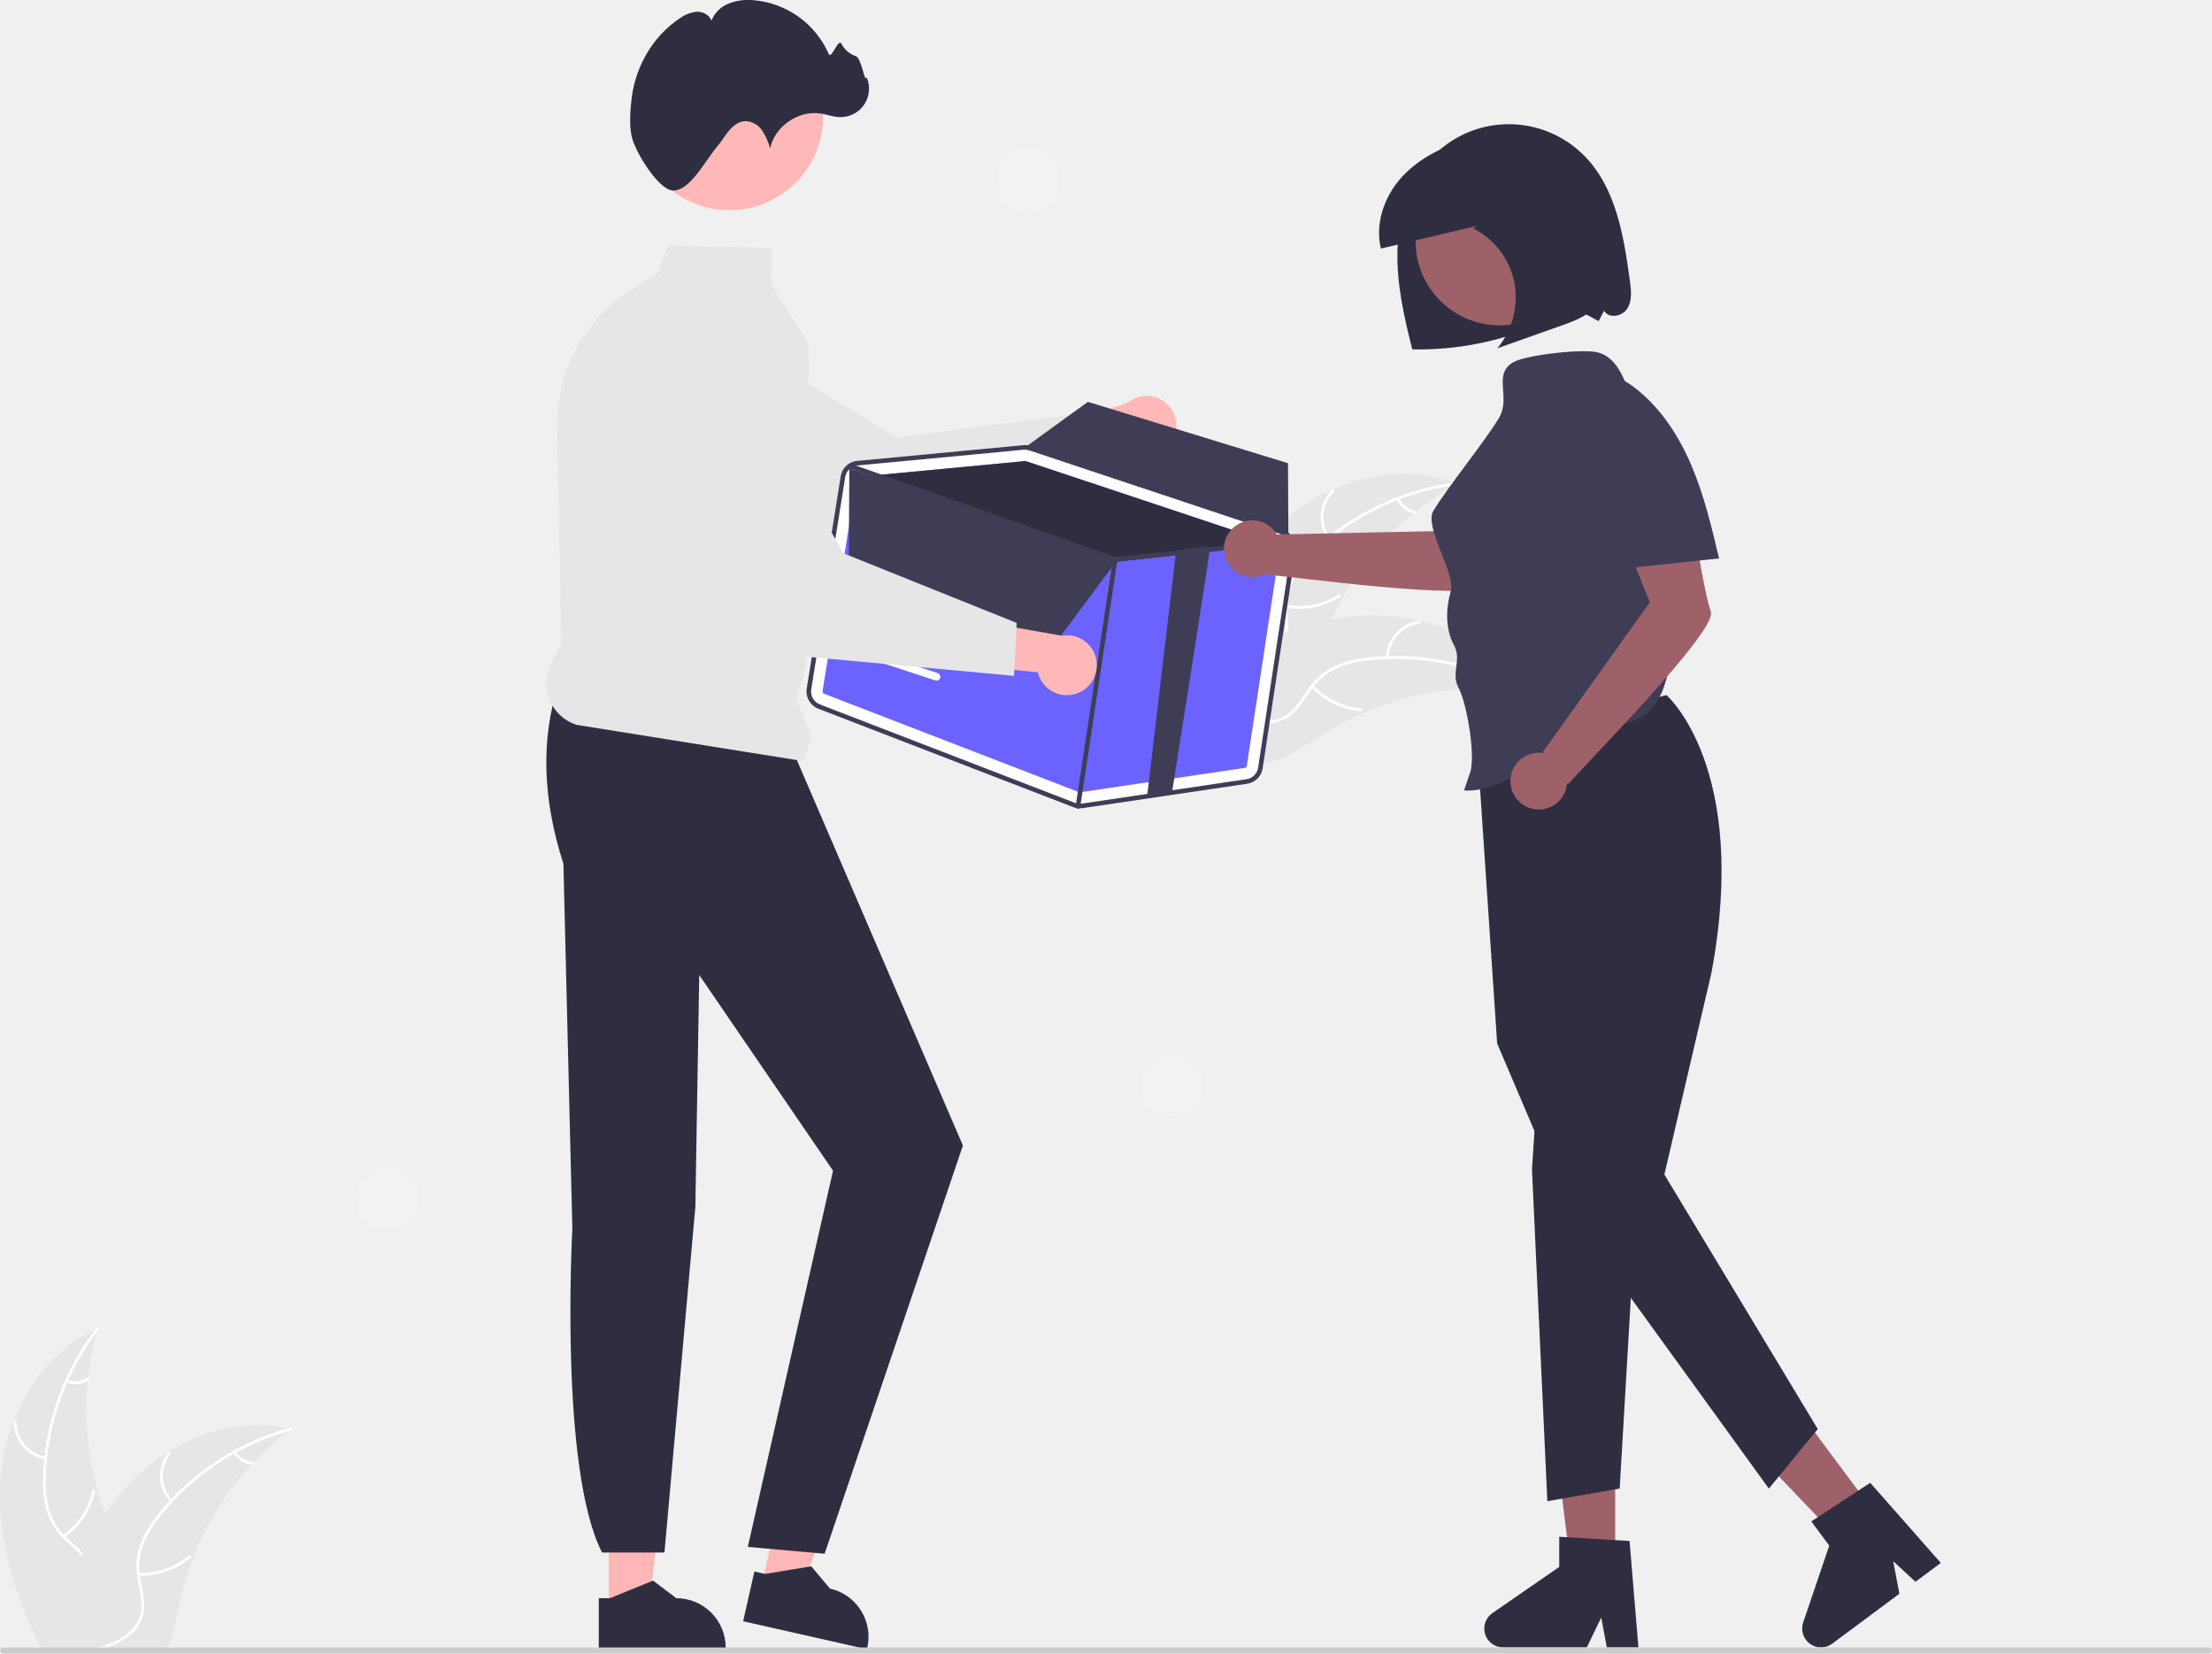
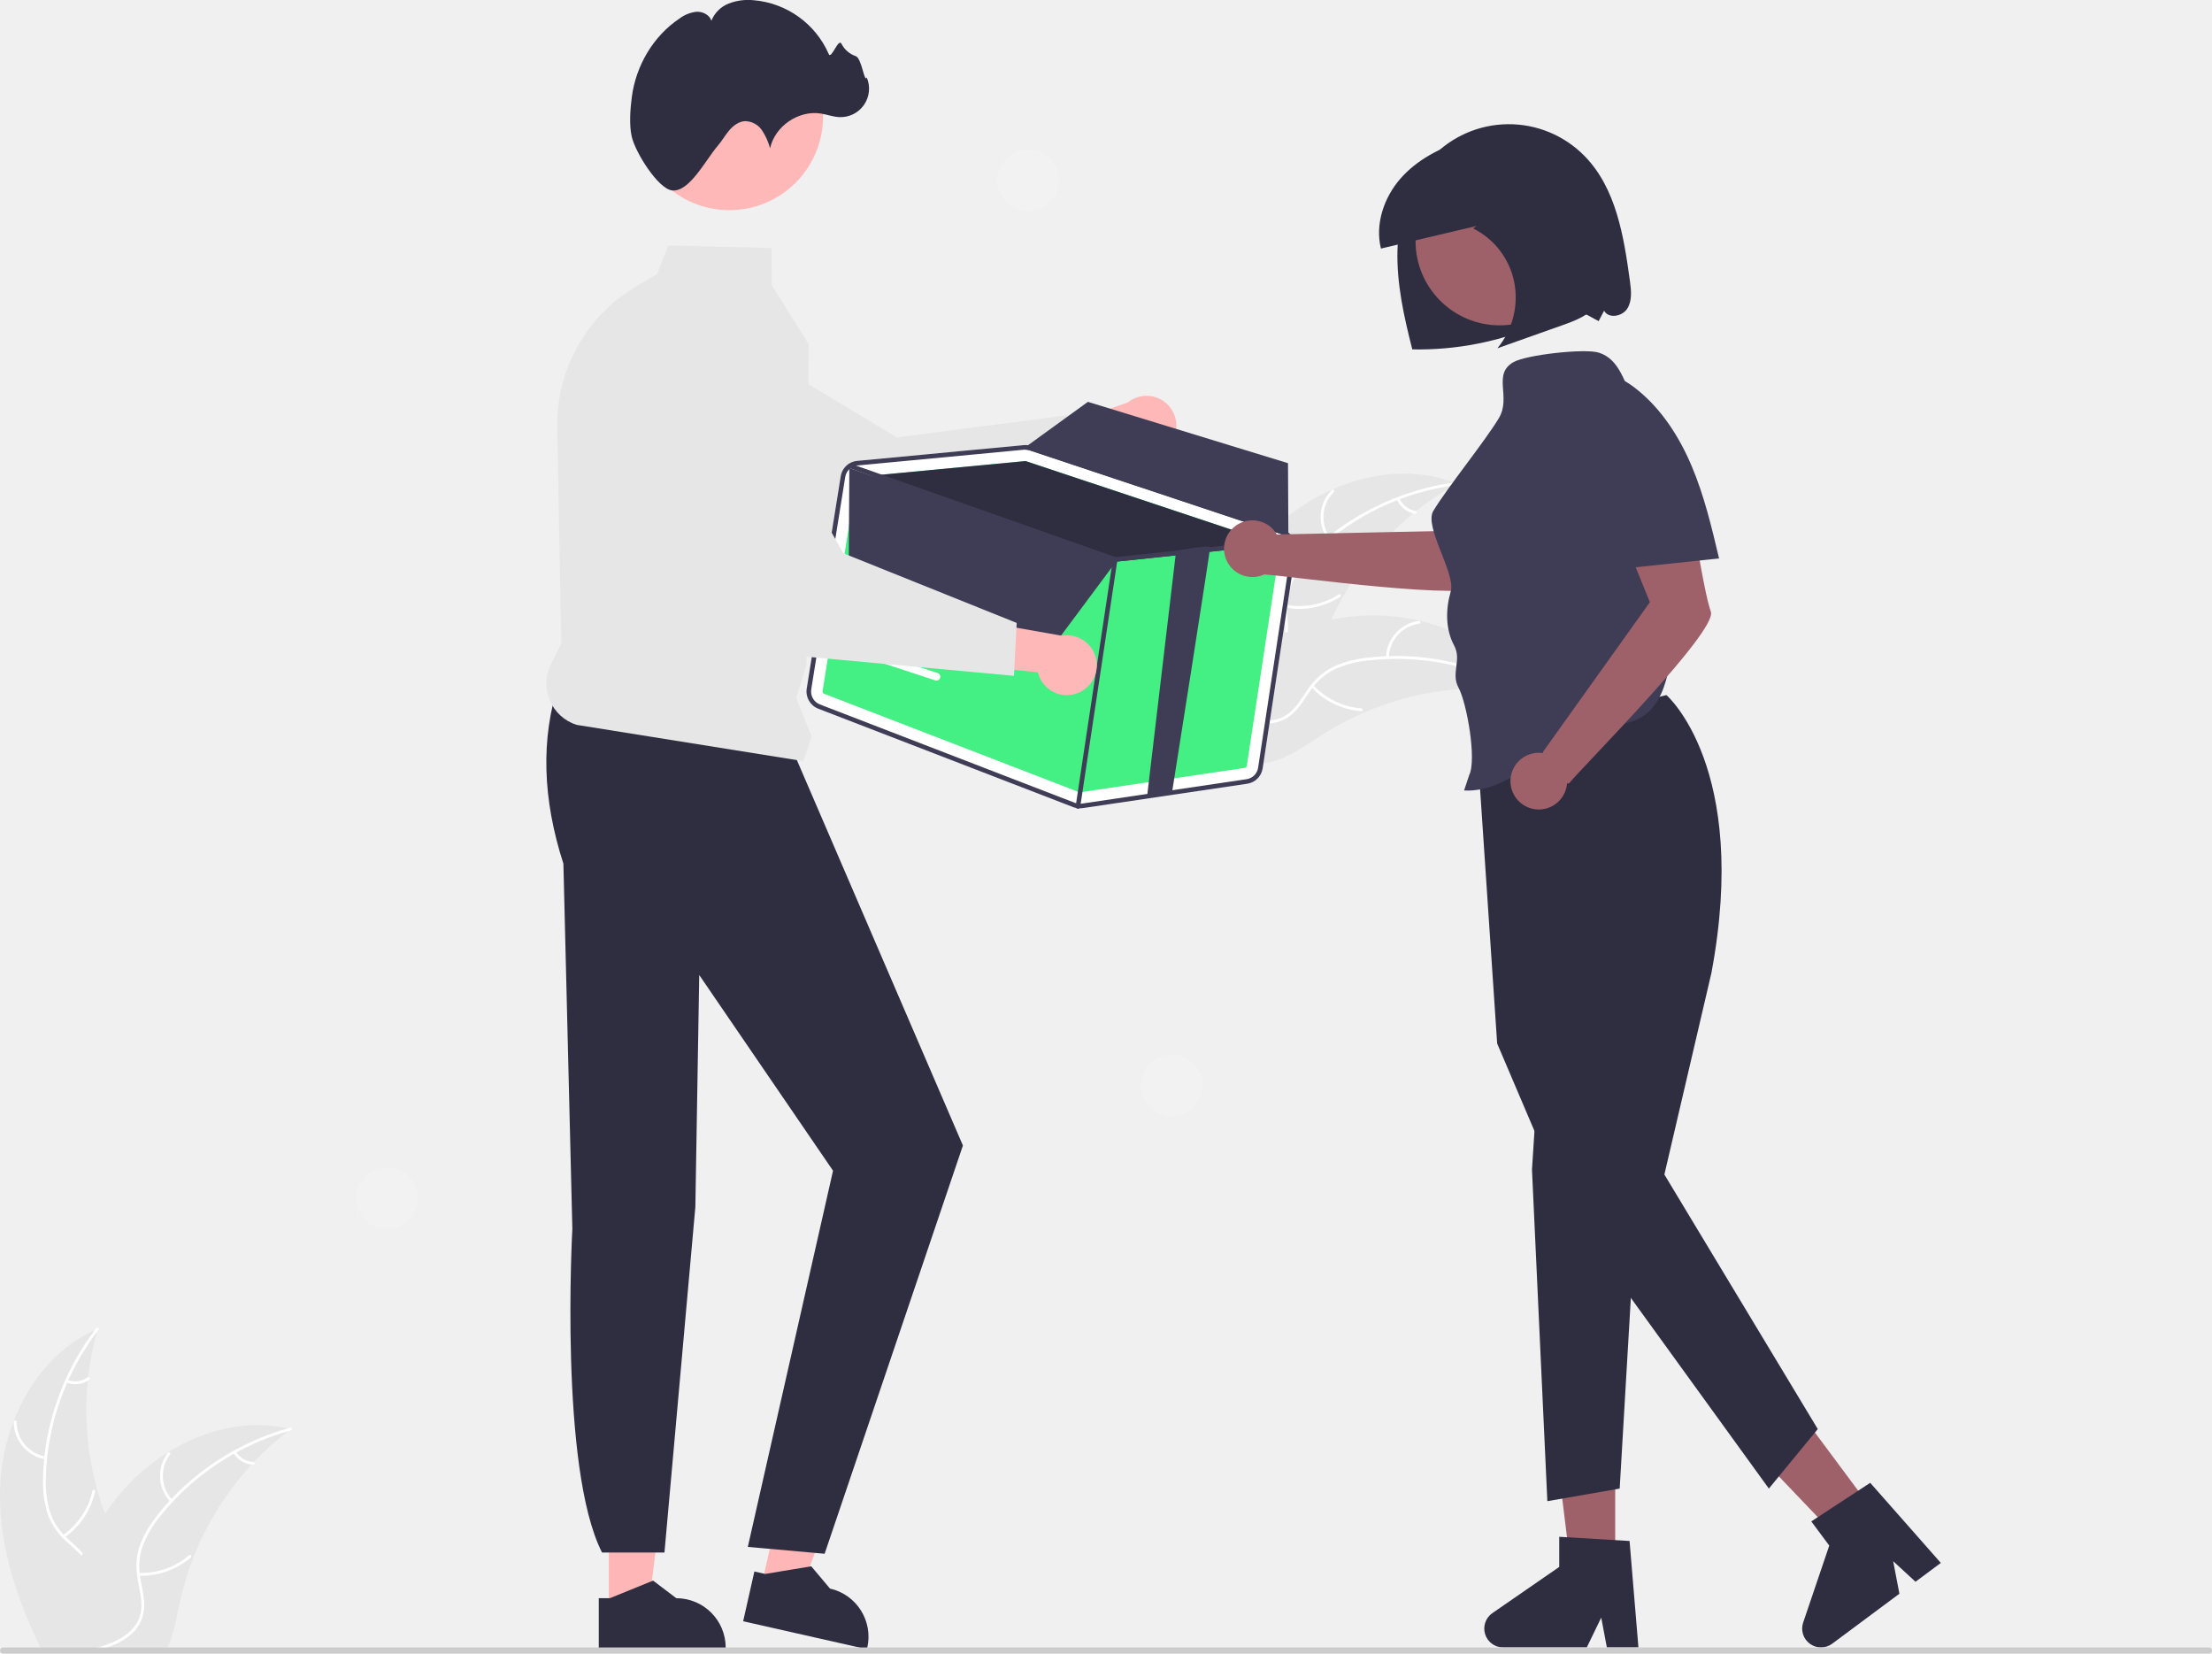
<svg xmlns="http://www.w3.org/2000/svg" width="862.703" height="644.786" viewBox="0 0 862.703 644.786" role="img" artist="Katerina Limpitsouni" source="https://undraw.co/">
  <polygon points="629.943 612.644 612.777 612.644 604.608 546.435 629.943 546.435 629.943 612.644" fill="#9e616a" />
  <path d="M807.651,769.992H795.341l-2.197-11.622-5.628,11.622H754.867A7.339,7.339,0,0,1,750.697,756.614l26.072-18.007v-11.749l27.424,1.637Z" transform="translate(-168.6484 -127.607)" fill="#2f2e41" />
  <polygon points="731.923 590.981 718.148 601.224 672.085 552.969 692.415 537.851 731.923 590.981" fill="#9e616a" />
  <path d="M925.588,737.048,915.71,744.393l-8.698-8.015,2.419,12.684-26.199,19.482a7.339,7.339,0,0,1-11.33-8.247l10.177-30.007-7.011-9.428,22.983-15.051Z" transform="translate(-168.6484 -127.607)" fill="#2f2e41" />
  <path d="M818.576,398.647s32.569,28.138,17.542,108.352l-18.345,78.597,59.829,99.256-19.077,23.208-77.78-107.433-28.185-66.114L744.652,416.843Z" transform="translate(-168.6484 -127.607)" fill="#2f2e41" />
  <polygon points="599.447 425.746 597.488 456.084 603.483 585.365 631.692 580.452 637.083 488.406 599.447 425.746" fill="#2f2e41" />
  <polygon points="237.445 628.211 252.796 628.21 260.098 569.001 237.443 569.002 237.445 628.211" fill="#ffb6b6" />
  <path d="M402.178,750.806l4.321-0,16.869-6.86,9.041,6.859H432.41A19.266,19.266,0,0,1,451.675,770.07v.626l-49.497.002Z" transform="translate(-168.6484 -127.607)" fill="#2f2e41" />
  <polygon points="296.932 618.538 311.905 621.918 332.071 565.772 309.972 560.782 296.932 618.538" fill="#ffb6b6" />
  <path d="M462.865,740.393l4.215.952,17.966-2.976,7.308,8.682.001 0a19.266,19.266,0,0,1,14.549,23.036l-.138.611L458.484,759.797Z" transform="translate(-168.6484 -127.607)" fill="#2f2e41" />
  <path d="M386.652,393.843c-7.197,21.706-6.436,45.268,1.73,70.556l3.491,142.378S386.671,700.146,403.454,733.002h24.34l12.051-134.751,1.513-90.446,52.182,76.306L460.305,730.799l29.957,2.678,53.934-159.191L477.652,419.843Z" transform="translate(-168.6484 -127.607)" fill="#2f2e41" />
  <path d="M667.346,332.015c18.617-16.777,46.309-25.212,69.537-15.805a115.466,115.466,0,0,0-51.888,59.935c-3.698,9.838-6.786,21.166-15.882,26.433-5.659,3.278-12.7,3.438-19.046,1.856-6.346-1.582-12.162-4.754-17.899-7.894l-1.632-.037C637.864,372.537,648.729,348.791,667.346,332.015Z" transform="translate(-168.6484 -127.607)" fill="#e6e6e6" />
  <path d="M736.753,316.719A98.692,98.692,0,0,0,681.847,342.65a42.5,42.5,0,0,0-8.345,10.377,24.376,24.376,0,0,0-2.818,12.516c.101,4.058.673,8.198-.214,12.21a14.925,14.925,0,0,1-7.425,9.689c-4.546,2.613-9.759,3.437-14.886,4.065-5.692.698-11.615,1.332-16.542,4.525-.597.387-1.162-.562-.566-.948,8.572-5.555,19.42-3.534,28.637-7.241,4.301-1.73,8.107-4.766,9.454-9.357,1.178-4.015.591-8.284.454-12.392a26.011,26.011,0,0,1,2.299-12.34,39.29,39.29,0,0,1,7.916-10.659,95.749,95.749,0,0,1,24.333-17.42A100.443,100.443,0,0,1,736.743,315.615c.703-.091.709,1.015.01,1.105Z" transform="translate(-168.6484 -127.607)" fill="#fff" />
  <path d="M686.447,337.791a14.807,14.807,0,0,1,1.632-19.104c.506-.499,1.305.265.798.764a13.711,13.711,0,0,0-1.482,17.774c.415.577-.536,1.14-.948.566Z" transform="translate(-168.6484 -127.607)" fill="#fff" />
  <path d="M670.362,363.491a28.539,28.539,0,0,0,20.394-4.083c.598-.385,1.164.564.566.948a29.685,29.685,0,0,1-21.23,4.206c-.701-.126-.427-1.197.27-1.071Z" transform="translate(-168.6484 -127.607)" fill="#fff" />
  <path d="M714.447,321.948a8.381,8.381,0,0,0,6.269,4.894c.702.117.427,1.188-.27,1.071a9.392,9.392,0,0,1-6.947-5.399.571.571,0,0,1,.191-.757.555.555,0,0,1,.757.191Z" transform="translate(-168.6484 -127.607)" fill="#fff" />
  <path d="M762.461,397.115c-.44-.061-.881-.122-1.328-.176a110.379,110.379,0,0,0-17.882-.908c-.462.007-.931.021-1.392.041a116.365,116.365,0,0,0-41.75,9.61,113.005,113.005,0,0,0-15.163,8.056c-6.688,4.234-13.602,9.358-21.078,11.085a19.386,19.386,0,0,1-2.362.421l-30.889-26.745c-.04-.096-.086-.185-.126-.282l-1.282-1.011c.239-.176.49-.353.729-.528.138-.102.283-.199.421-.301.094-.066.189-.133.27-.198.031-.022.063-.044.088-.059.081-.065.164-.117.239-.176q2.103-1.49,4.235-2.955c.006-.007.006-.007.019-.008a166.157,166.157,0,0,1,34.601-18.599c.367-.139.739-.285,1.12-.411a107.831,107.831,0,0,1,16.939-4.767,95.329,95.329,0,0,1,9.553-1.334,79.272,79.272,0,0,1,24.723,1.752c16.143,3.743,30.91,12.608,39.656,26.433C762.027,396.406,762.244,396.754,762.461,397.115Z" transform="translate(-168.6484 -127.607)" fill="#e6e6e6" />
  <path d="M762.052,397.446a98.692,98.692,0,0,0-59.452-12.353A42.5,42.5,0,0,0,689.69,388.354a24.376,24.376,0,0,0-9.785,8.297c-2.363,3.301-4.398,6.951-7.522,9.62a14.925,14.925,0,0,1-11.761,3.266c-5.203-.651-9.862-3.132-14.333-5.717-4.965-2.87-10.076-5.93-15.932-6.347-.71-.051-.59-1.149.119-1.098,10.189.726,17.633,8.871,27.225,11.46,4.476,1.208,9.343,1.075,13.182-1.779,3.358-2.496,5.459-6.258,7.823-9.621a26.011,26.011,0,0,1,9.265-8.469,39.29,39.29,0,0,1,12.738-3.745,95.749,95.749,0,0,1,29.917.742,100.443,100.443,0,0,1,32.085,11.596c.616.351-.045,1.237-.657.888Z" transform="translate(-168.6484 -127.607)" fill="#fff" />
  <path d="M709.199,383.983a14.807,14.807,0,0,1,12.805-14.271c.705-.093.883.997.177,1.091a13.711,13.711,0,0,0-11.884,13.299c-.016.711-1.114.588-1.098-.119Z" transform="translate(-168.6484 -127.607)" fill="#fff" />
  <path d="M680.883,394.819a28.539,28.539,0,0,0,18.742,9.018c.709.053.59,1.151-.119,1.098a29.685,29.685,0,0,1-19.483-9.424c-.484-.523.38-1.212.861-.692Z" transform="translate(-168.6484 -127.607)" fill="#fff" />
  <path d="M741.094,388.191a8.381,8.381,0,0,0,2.058,7.682c.49.516-.374,1.205-.861.692a9.392,9.392,0,0,1-2.296-8.493.571.571,0,0,1,.609-.49.555.555,0,0,1,.49.609Z" transform="translate(-168.6484 -127.607)" fill="#fff" />
  <path d="M219.922,754.743c-1.45,5.44-5.26,9.97-9.86,13.27-.75.54-1.52,1.04-2.3,1.51-.24.14-.48.29-.73.42q-.405.24-.81.45h-21.63c-.39-.79-.77-1.59-1.15-2.38-9.27-19.48-15.78-40.5-14.67-61.91a79.254,79.254,0,0,1,5.17-24.25c5.94-15.47,16.78-28.86,31.69-35.6.37-.17.76-.34,1.14-.5-.12.43-.24.85-.36,1.28a110.785,110.785,0,0,0-3.38,17.59c-.06.46-.11.92-.15,1.39a116.054,116.054,0,0,0,3.72,42.69c.01.03.02.07.03.1q1.275,4.605,2.96,9.07c.88,2.35,1.83,4.67,2.87,6.95C216.802,734.393,222.622,744.593,219.922,754.743Z" transform="translate(-168.6484 -127.607)" fill="#e6e6e6" />
  <path d="M207.042,646.203c-.21.28-.42.55-.63.83a98.129,98.129,0,0,0-11.12,18.76c-.16.33-.31.66-.44,1a97.814,97.814,0,0,0-7.82,29.24,1.49,1.49,0,0,0-.02.21c-.25,2.36-.4,4.74-.46,7.12a42.48,42.48,0,0,0,1.43,13.24,23.769,23.769,0,0,0,5.46,9.42c.25.27.5.54.77.8.2.21.42.42.63.62,2.02,1.93,4.23,3.72,6.13,5.79a21.432,21.432,0,0,1,2.35,3,14.904,14.904,0,0,1,1.6,12.1c-1.36,5.06-4.47,9.33-7.65,13.4-1.59,2.04-3.23,4.1-4.65,6.28-.52.78-1,1.57-1.44,2.38h-1.26c.42-.81.88-1.6,1.38-2.38,3.65-5.75,8.84-10.69,11.53-17.02,1.82-4.27,2.37-9.11.07-13.3a17.682,17.682,0,0,0-2.43-3.38c-1.83-2.07-4.02-3.84-6.01-5.71-.5-.47-.99-.95-1.46-1.45a24.964,24.964,0,0,1-5.64-8.9,39.23,39.23,0,0,1-1.94-13.13c0-2.84.15-5.7.43-8.54.03-.36.07-.73.11-1.1a100.767,100.767,0,0,1,19.67-49.23c.2-.28.41-.55.62-.82C206.682,644.873,207.472,645.653,207.042,646.203Z" transform="translate(-168.6484 -127.607)" fill="#fff" />
  <path d="M186.365,696.678a14.807,14.807,0,0,1-12.354-14.663.553.553,0,0,1,1.105-.024,13.711,13.711,0,0,0,11.52,13.616c.701.114.427,1.185-.27,1.071Z" transform="translate(-168.6484 -127.607)" fill="#fff" />
  <path d="M193.164,726.224a28.539,28.539,0,0,0,11.533-17.308c.151-.695,1.222-.424,1.071.27a29.685,29.685,0,0,1-12.038,17.986c-.585.406-1.148-.544-.566-.948Z" transform="translate(-168.6484 -127.607)" fill="#fff" />
  <path d="M194.961,665.676a8.381,8.381,0,0,0,7.893-.972c.579-.414,1.142.538.566.948a9.392,9.392,0,0,1-8.73,1.094.571.571,0,0,1-.4-.671.555.555,0,0,1,.671-.4Z" transform="translate(-168.6484 -127.607)" fill="#fff" />
  <path d="M282.062,684.873c-.35.27-.71.54-1.06.82a110.362,110.362,0,0,0-13.29,12c-.32.33-.64.67-.95,1.01l-.01.01a116.347,116.347,0,0,0-22.66,36.14l-.03.09c-.01.03-.02.05-.03.08a114.443,114.443,0,0,0-5.03,16.42c-1.22,5.46-2.22,11.31-4.13,16.57-.29.81-.61,1.61-.95,2.38h-44.46c.15-.79.31-1.59.47-2.38a160.302,160.302,0,0,1,10.54-33.7c.16-.36.32-.72.5-1.08a108.305,108.305,0,0,1,8.61-15.35.01.01,0,0,1,.01-.01,94.956,94.956,0,0,1,5.8-7.69,79.119,79.119,0,0,1,18.72-16.24c.04-.03.09-.05.13-.08,14.04-8.71,30.68-12.86,46.59-9.27h.01C281.252,684.683,281.652,684.773,282.062,684.873Z" transform="translate(-168.6484 -127.607)" fill="#e6e6e6" />
  <path d="M282.012,685.403c-.34.09-.68.19-1.01.29a98.589,98.589,0,0,0-20.17,8.27c-.32.17-.64.35-.96.53a98.255,98.255,0,0,0-23.79,18.59.035.035,0,0,0-.01.02c-.08.08-.17.17-.24.25-1.6,1.72-3.14,3.51-4.6,5.35a42.769,42.769,0,0,0-6.82,11.43,23.674,23.674,0,0,0-1.31,10.81c.03.37.08.73.13,1.1.04.29.08.58.13.88.66,4.01,1.8,8.03,1.48,12.12a14.909,14.909,0,0,1-6.01,10.63,23.794,23.794,0,0,1-3.68,2.34,36.852,36.852,0,0,1-5.77,2.38h-3.93c.53-.15,1.05-.3,1.58-.45a48.212,48.212,0,0,0,5.53-1.93,26.912,26.912,0,0,0,3-1.48c4.02-2.31,7.37-5.85,8.07-10.58.61-4.14-.57-8.28-1.27-12.33-.12-.7-.23-1.39-.29-2.08a24.439,24.439,0,0,1,.85-10.46,39.062,39.062,0,0,1,6.36-11.66,83.355,83.355,0,0,1,5.48-6.55q.36-.405.75-.81a100.901,100.901,0,0,1,24.21-18.73h.01a99.288,99.288,0,0,1,21.1-8.74h.01c.33-.1.67-.2,1-.29C282.532,684.123,282.692,685.213,282.012,685.403Z" transform="translate(-168.6484 -127.607)" fill="#fff" />
  <path d="M235.116,713.252a14.807,14.807,0,0,1-1.036-19.145c.432-.564,1.329.081.896.646A13.711,13.711,0,0,0,235.977,712.56c.491.514-.372,1.203-.861.692Z" transform="translate(-168.6484 -127.607)" fill="#fff" />
  <path d="M222.755,740.937a28.539,28.539,0,0,0,19.629-6.876c.539-.464,1.231.397.692.861a29.685,29.685,0,0,1-20.441,7.113c-.712-.028-.589-1.126.119-1.098Z" transform="translate(-168.6484 -127.607)" fill="#fff" />
  <path d="M260.644,693.674a8.381,8.381,0,0,0,6.888,3.977c.712.019.588,1.117-.119,1.098a9.392,9.392,0,0,1-7.629-4.382.571.571,0,0,1,.084-.776.555.555,0,0,1,.776.084Z" transform="translate(-168.6484 -127.607)" fill="#fff" />
  <path d="M625.031,300.737a11.599,11.599,0,0,1-17.767.838l-37.8,16.44,3.682-21.102,35.331-12.377a11.662,11.662,0,0,1,16.554,16.201Z" transform="translate(-168.6484 -127.607)" fill="#ffb8b8" />
  <path d="M599.806,307.325l-87.798,39.108-.188-.067-100.067-35.659a32.96,32.96,0,0,1-14.782-42.756h0a32.924,32.924,0,0,1,46.987-14.637l74.469,44.859,72.211-9.359Z" transform="translate(-168.6484 -127.607)" fill="#e6e6e6" />
  <path d="M1031.352,771.203a1.187,1.187,0,0,1-1.19,1.19h-860.29a1.19,1.19,0,0,1,0-2.38h860.29A1.187,1.187,0,0,1,1031.352,771.203Z" transform="translate(-168.6484 -127.607)" fill="#ccc" />
  <path d="M481.992,424.404l-88.506-14.157a16.893,16.893,0,0,1-9.956-23.646l4.014-8.028-1.559-84.347A62.482,62.482,0,0,1,416.322,239.572l8.631-5.161,4.362-11.077,40.22.981.117,14.527,14.404,22.968-0.0.095-.904,125.014-3.97,12.901,6.002,15.006Z" transform="translate(-168.6484 -127.607)" fill="#e6e6e6" />
  <circle cx="284.459" cy="45.41" r="36.544" fill="#ffb8b8" />
  <path d="M415.054,180.984c-1.09-4.592-.59-11.053.026-15.677,1.615-12.121,8.346-23.645,18.573-30.47a13.38,13.38,0,0,1,6.665-2.648c2.419-.101,5.042,1.194,5.785,3.499a11.993,11.993,0,0,1,6.766-6.709,21.136,21.136,0,0,1,9.631-1.297,35.197,35.197,0,0,1,29.363,20.989c.976,2.319,3.702-6.246,4.939-4.055a9.741,9.741,0,0,0,5.524,4.853c2.423.676,3.408,10.66,4.361,8.332a11.098,11.098,0,0,1-10.611,15.475c-2.466-.092-4.825-.999-7.262-1.39-8.715-1.396-17.96,4.923-19.823,13.551a23.987,23.987,0,0,0-3.156-7.021,8.119,8.119,0,0,0-6.513-3.579c-2.48.093-4.659,1.714-6.268,3.603s-2.817,4.093-4.438,5.972c-4.755,5.513-11.187,18.37-17.965,17.432C425.303,201.103,416.542,187.253,415.054,180.984Z" transform="translate(-168.6484 -127.607)" fill="#2f2e41" />
  <path d="M674.012,342.148a7.133,7.133,0,0,0-4.807-7.854l-98.413-32.777a7.132,7.132,0,0,0-2.933-.337l-24.667,2.333-14.154,1.343-26.119,2.468a7.155,7.155,0,0,0-6.384,5.99l-13.261,82.838a7.186,7.186,0,0,0,4.484,7.796l99.44,38.384a6.947,6.947,0,0,0,1.446.388,7.136,7.136,0,0,0,2.176.016l64.255-9.523a7.121,7.121,0,0,0,6.023-5.999Z" transform="translate(-168.6484 -127.607)" fill="#fff" />
-   <path d="M490.013,398.11l99.44,38.382a.897.897,0,0,0,.457.054l64.247-9.522a.883.883,0,0,0,.755-.752l12.92-85.067a.905.905,0,0,0-.599-.982l-.662-.224-97.758-32.546a.678.678,0,0,0-.137-.033.887.887,0,0,0-.23-.012l-60.164,5.693-4.774.448a.903.903,0,0,0-.795.748l-13.259,82.834A.897.897,0,0,0,490.013,398.11Z" transform="translate(-168.6484 -127.607)" fill="#6c63ff" />
+   <path d="M490.013,398.11l99.44,38.382a.897.897,0,0,0,.457.054l64.247-9.522a.883.883,0,0,0,.755-.752l12.92-85.067a.905.905,0,0,0-.599-.982l-.662-.224-97.758-32.546a.678.678,0,0,0-.137-.033.887.887,0,0,0-.23-.012l-60.164,5.693-4.774.448a.903.903,0,0,0-.795.748l-13.259,82.834A.897.897,0,0,0,490.013,398.11Z" transform="translate(-168.6484 -127.607)" fill="#44ef84" />
  <path d="M508.282,313.102l60.164-5.693a.887.887,0,0,1,.23.012.678.678,0,0,1,.137.033l97.758,32.546-25.787,2.73-9.65,1.017-27.46,2.901a1.939,1.939,0,0,1-.241-.003c-.049-.015-.098-.029-.156-.045Z" transform="translate(-168.6484 -127.607)" fill="#2f2e41" />
  <path d="M487.758,403.952l99.44,38.382a6.722,6.722,0,0,0,1.45.38,7.224,7.224,0,0,0,2.177.027l64.247-9.522a7.135,7.135,0,0,0,6.028-6.004l12.91-85.068a7.19,7.19,0,0,0-.418-3.717c-.065-.157-.131-.314-.207-.462a6.99,6.99,0,0,0-2.264-2.698,7.138,7.138,0,0,0-1.916-.977l-.117-.041-98.292-32.738a8.955,8.955,0,0,0-1.227-.298,7.086,7.086,0,0,0-1.715-.033l-24.663,2.325-14.153,1.35L502.917,307.326a7.092,7.092,0,0,0-3.019.997,1.329,1.329,0,0,0-.202.121,1.192,1.192,0,0,0-.13.098,7.148,7.148,0,0,0-3.027,4.764l-13.27,82.843A7.194,7.194,0,0,0,487.758,403.952Zm10.542-90.357a5.3,5.3,0,0,1,1.27-2.671,4.651,4.651,0,0,1,.676-.659,5.317,5.317,0,0,1,2.324-1.084,4.059,4.059,0,0,1,.509-.072l43.985-4.155,20.965-1.995c.142-.017.273-.014.404-.022a5.007,5.007,0,0,1,.948.07,4.145,4.145,0,0,1,.845.201l98.408,32.779c.078.028.146.054.223.082a5.218,5.218,0,0,1,2.273,1.654,5.259,5.259,0,0,1,1.121,4.145l-12.921,85.077a5.349,5.349,0,0,1-4.509,4.502l-64.257,9.521a5.413,5.413,0,0,1-2.723-.31l-99.441-38.372a5.402,5.402,0,0,1-3.359-5.846Z" transform="translate(-168.6484 -127.607)" fill="#3f3d56" />
  <path d="M499.352,308.994a.877.877,0,0,1,.268-.386,1.051,1.051,0,0,1,.129-.088c.042-.016.084-.042.126-.058a.873.873,0,0,1,.624-.011l2.07.73,101.116,35.669,23.665-2.5,13.243-1.397,28.029-2.967,2.506-.263.487-.054a.904.904,0,0,1,.952.654.739.739,0,0,1,.026.143.893.893,0,0,1-.55.922.988.988,0,0,1-.248.067l-3.409.357-27.603,2.918-9.65,1.017-27.46,2.901a1.939,1.939,0,0,1-.241-.003c-.049-.015-.098-.029-.156-.045L500.245,310.265l-.35-.124a.67.67,0,0,1-.219-.121A.91.91,0,0,1,499.352,308.994Z" transform="translate(-168.6484 -127.607)" fill="#3f3d56" />
  <path d="M588.919,442.975a.894.894,0,0,1-.743-1.016l14.517-96.334a.894.894,0,0,1,1.017-.751l.008.001a.894.894,0,0,1,.743,1.016l-14.517,96.334a.894.894,0,0,1-1.017.751Z" transform="translate(-168.6484 -127.607)" fill="#3f3d56" />
  <path d="M625.716,436.863l-9.655,1.019,11.293-95.535s12.895-2.335,13.24-1.398C640.806,341.508,625.808,436.251,625.716,436.863Z" transform="translate(-168.6484 -127.607)" fill="#3f3d56" />
  <polygon points="331.25 182.533 330.99 226.1 408.116 255.488 435.813 218.284 331.25 182.533" fill="#3f3d56" />
  <path d="M671.131,337.725a5.301,5.301,0,0,0-2.497-1.737l-98.406-32.778a5.106,5.106,0,0,0-.848-.207,5.009,5.009,0,0,0-.951-.071l.16-.997.985-.713,23.368-16.919,78.041,23.917.135,27.052Z" transform="translate(-168.6484 -127.607)" fill="#3f3d56" />
  <path d="M503.829,380.08a1.513,1.513,0,0,1,.326.068l30.194,9.917a1.5,1.5,0,0,1-.936,2.851l-30.194-9.917a1.5,1.5,0,0,1,.61-2.919Z" transform="translate(-168.6484 -127.607)" fill="#fff" />
  <circle cx="457.003" cy="423.236" r="12" fill="#f2f2f2" />
  <circle cx="151.003" cy="467.236" r="12" fill="#f2f2f2" />
  <circle cx="401.003" cy="70.236" r="12" fill="#f2f2f2" />
  <path d="M589.34,397.729A11.599,11.599,0,0,1,573.433,389.771L532.421,385.628l13.53-16.606,36.871,6.481a11.662,11.662,0,0,1,6.518,22.226Z" transform="translate(-168.6484 -127.607)" fill="#ffb8b8" />
  <path d="M564.115,391.141l-95.708-8.818-.131-.151L398.425,302.135a32.96,32.96,0,0,1,8.013-44.523h0a32.924,32.924,0,0,1,48.144,10.209l43.022,75.544,67.565,27.147Z" transform="translate(-168.6484 -127.607)" fill="#e6e6e6" />
  <path d="M804.339,237.224c-2.377-17.434-5.358-36.152-17.654-48.737a41.35,41.35,0,0,0-59.744.618c-8.951,9.549-12.904,22.957-13.265,36.04s2.552,26.021,5.784,38.703a119.29,119.29,0,0,0,49.786-9.799c3.926-1.704,7.789-3.631,11.937-4.686,4.148-1.056,7.105,1.601,10.963,3.453l2.118-4.055c1.734,3.227,7.102,2.27,9.05-.832C805.26,244.826,804.834,240.853,804.339,237.224Z" transform="translate(-168.6484 -127.607)" fill="#2f2e41" />
  <path d="M736.532,334.532l-69.876,1.494a11.055,11.055,0,1,0-4.94,15.574c9.268.527,81.772,10.817,86.097,4.185,4.39-6.731,27.824-30.486,27.824-30.486l-18.013-25.644Z" transform="translate(-168.6484 -127.607)" fill="#9e616a" />
  <circle cx="584.911" cy="94.035" r="32.83" fill="#9e616a" />
-   <path d="M599.361,299.184" transform="translate(-168.6484 -127.607)" fill="#6c63ff" />
+   <path d="M599.361,299.184" transform="translate(-168.6484 -127.607)" fill="#44ef84" />
  <path d="M806.142,284.811c-3.869-7.7-5.749-17.212-13.997-19.708-5.57-1.686-28.097.84-33.173,3.686-8.444,4.733-.792,13.602-5.773,21.902-5.415,9.023-20.132,27.13-25.547,36.152-3.723,6.203,8.817,24.409,6.804,31.358-2.013,6.948-2.11,14.747,1.32,21.117,3.069,5.701-1.371,10.745,1.715,16.437,3.21,5.92,7.148,28.053,4.161,34.088l-2,6c19.847,1.166,36.535-22.544,56.258-25.042,4.899-.62,9.986-1.431,14.023-4.274,5.946-4.189,8.297-11.789,9.766-18.913A159.326,159.326,0,0,0,806.142,284.811Z" transform="translate(-168.6484 -127.607)" fill="#3f3d56" />
  <path d="M835.898,366.112c-2.764-7.546-7.769-40.537-7.769-40.537l-31.324-.918,15.314,37.772-41.79,58.503s.077.129.218.358a11.052,11.052,0,1,0,9.27,11.745.763.763,0,0,0,.958-.164C785.425,427.035,838.662,373.658,835.898,366.112Z" transform="translate(-168.6484 -127.607)" fill="#9e616a" />
  <path d="M839.083,345.277c-2.875-12.135-5.772-24.335-10.619-35.826s-11.787-22.343-21.547-30.105c-3.12-2.482-6.609-4.672-10.521-5.444-3.911-.772-8.32.092-11.067,2.981-4.396,4.624-3.073,12.045-1.461,18.218Q791,322.402,798.131,349.703q20.594-2.183,41.188-4.366Z" transform="translate(-168.6484 -127.607)" fill="#3f3d56" />
  <path d="M793.787,226.196c-1.209-7.942-2.472-15.95-5.312-23.429-2.84-7.478-7.419-14.482-13.986-18.719-10.399-6.707-23.862-5.414-35.521-1.555-9.016,2.984-17.818,7.519-24.176,14.809-6.358,7.291-9.93,17.694-7.564,27.227q18.655-4.407,37.309-8.815l-1.361.962a30.038,30.038,0,0,1,16.031,20.893,31.122,31.122,0,0,1-6.566,25.848q12.722-4.513,25.445-9.026c5.235-1.857,10.838-3.997,13.943-8.76C795.627,240.107,794.791,232.787,793.787,226.196Z" transform="translate(-168.6484 -127.607)" fill="#2f2e41" />
</svg>
